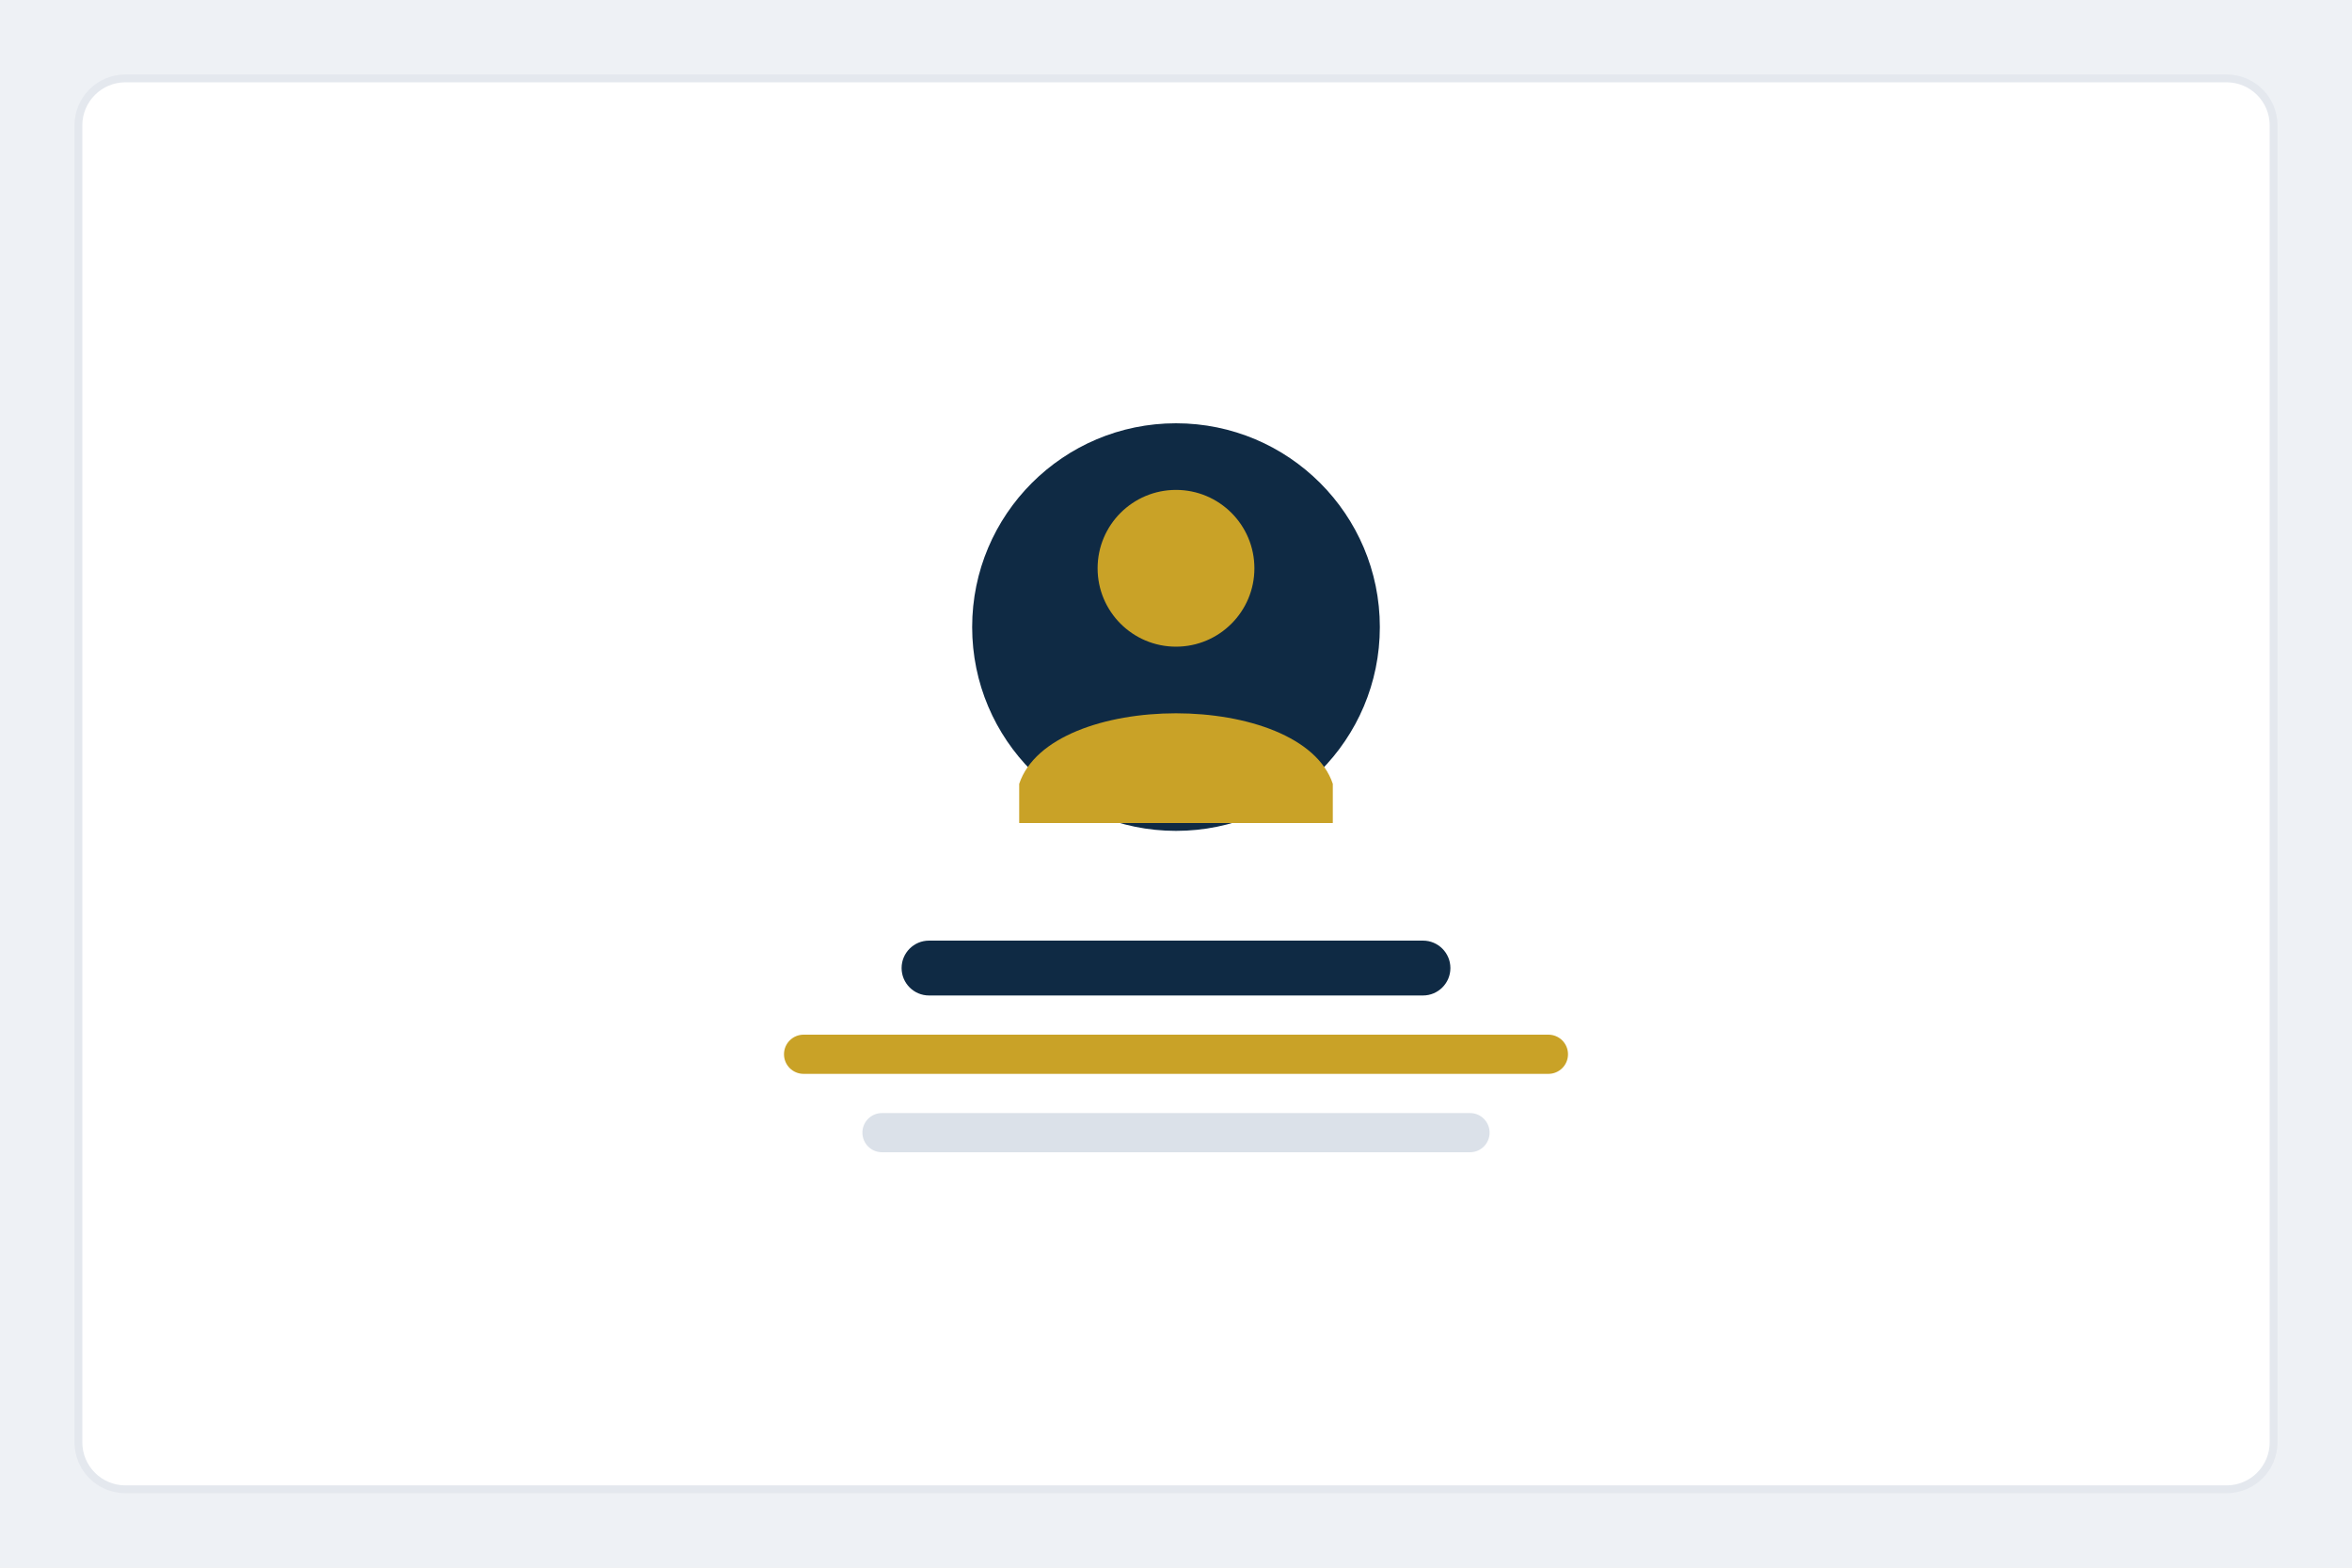
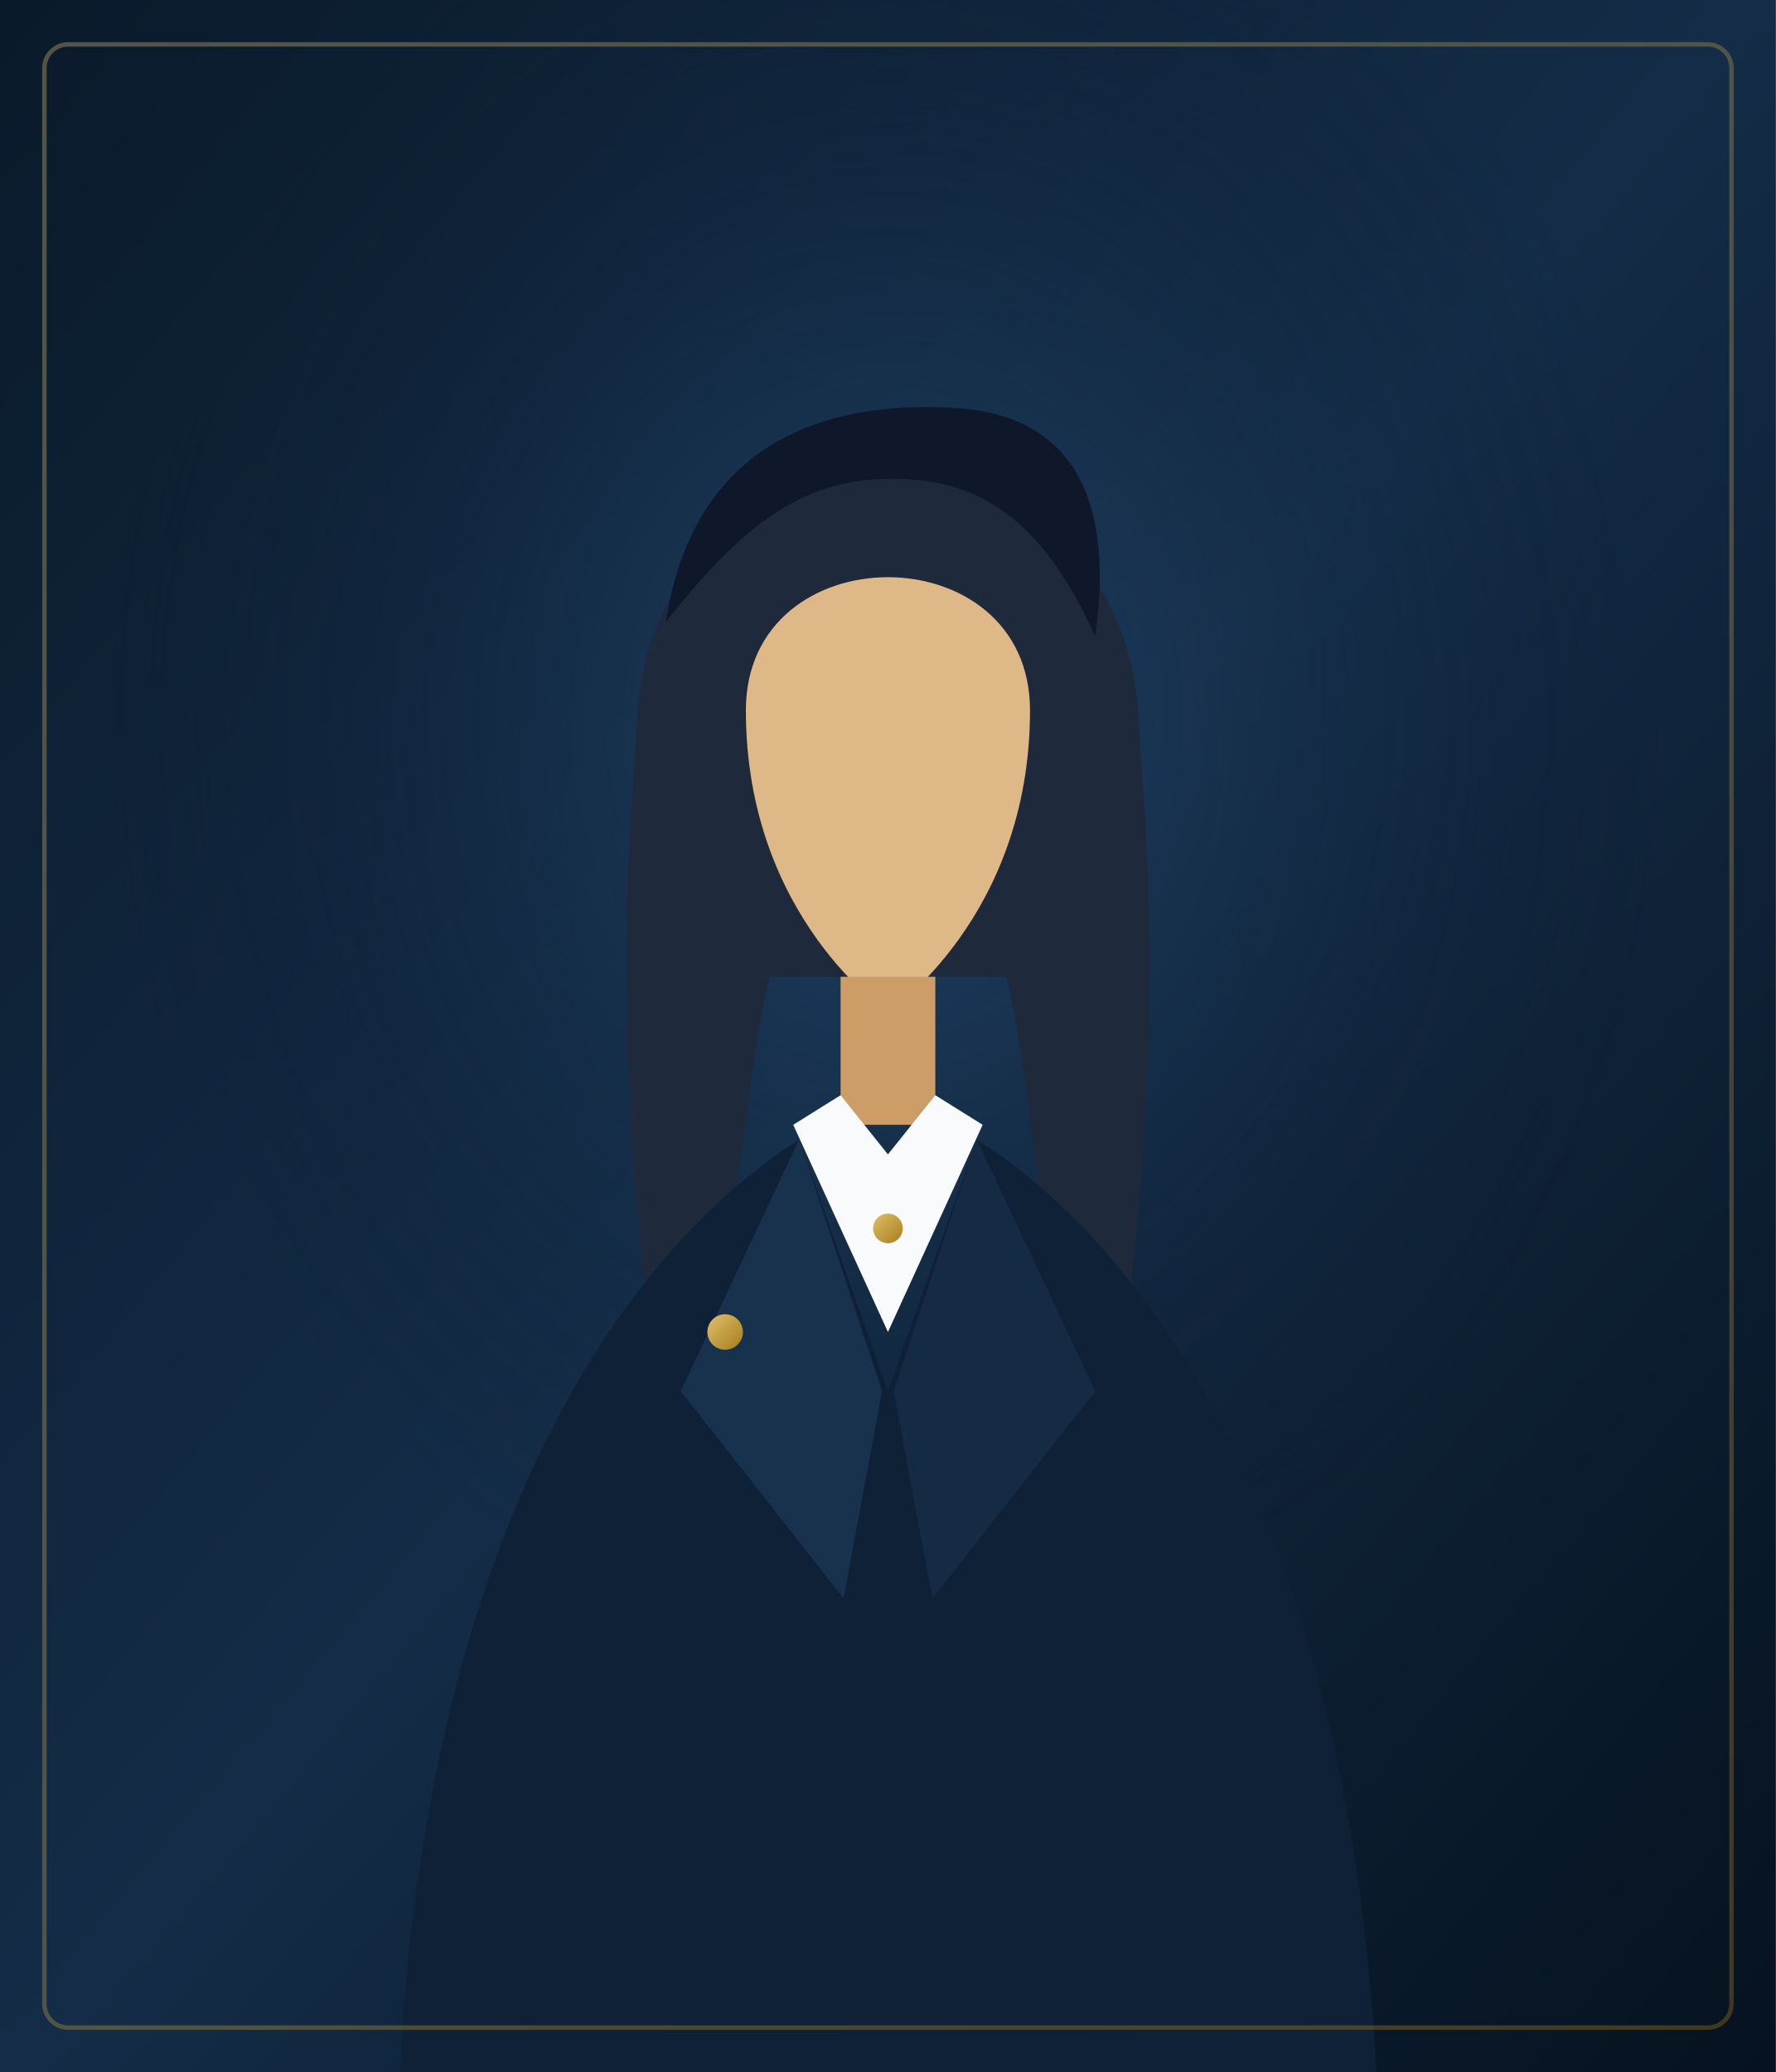
- <svg xmlns="http://www.w3.org/2000/svg" width="600" height="400" viewBox="0 0 600 400">
-   <rect width="600" height="400" fill="#eef1f5" />
-   <rect x="20" y="20" width="560" height="360" rx="12" fill="#ffffff" stroke="#e4e8ee" stroke-width="2" />
-   <circle cx="300" cy="160" r="52" fill="#0f2a44" />
-   <circle cx="300" cy="145" r="20" fill="#c9a227" />
-   <path d="M260 200c8-24 72-24 80 0v10H260z" fill="#c9a227" />
-   <rect x="230" y="240" width="140" height="14" rx="7" fill="#0f2a44" />
-   <rect x="200" y="264" width="200" height="10" rx="5" fill="#c9a227" />
-   <rect x="220" y="284" width="160" height="10" rx="5" fill="#dbe1e9" />
+ <svg xmlns="http://www.w3.org/2000/svg" viewBox="0 0 600 700" width="600" height="700">
+   <defs>
+     <linearGradient id="bgGrad4" x1="0%" y1="0%" x2="100%" y2="100%">
+       <stop offset="0%" stop-color="#0a1a2b" />
+       <stop offset="50%" stop-color="#142c47" />
+       <stop offset="100%" stop-color="#06121f" />
+     </linearGradient>
+     <radialGradient id="portraitGlow4" cx="50%" cy="35%" r="45%">
+       <stop offset="0%" stop-color="#2a537f" stop-opacity="0.6" />
+       <stop offset="100%" stop-color="#0a1a2b" stop-opacity="0" />
+     </radialGradient>
+     <linearGradient id="goldPin4" x1="0%" y1="0%" x2="100%" y2="100%">
+       <stop offset="0%" stop-color="#e0be6c" />
+       <stop offset="100%" stop-color="#a67e1a" />
+     </linearGradient>
+   </defs>
+   <rect width="600" height="700" fill="url(#bgGrad4)" />
+   <rect width="600" height="700" fill="url(#portraitGlow4)" />
+   <g transform="translate(0, 30)">
+     <path d="M 215,220 C 215,100 385,100 385,220 C 395,330 380,440 370,470 C 355,440 350,340 340,300 C 330,300 270,300 260,300 C 250,340 245,440 230,470 C 220,440 205,330 215,220 Z" fill="#1e293b" />
+     <path d="M 252,210 C 252,150 348,150 348,210 C 348,280 300,312 300,312 C 300,312 252,280 252,210 Z" fill="#deb887" />
+     <path d="M 225,180 C 235,115 285,105 325,108 C 370,112 375,150 370,185 C 350,140 325,130 295,132 C 265,134 245,155 225,180 Z" fill="#0f172a" />
+     <rect x="284" y="300" width="32" height="50" fill="#cd9d68" />
+     <polygon points="268,350 300,420 332,350 316,340 300,360 284,340" fill="#f8fafc" />
+     <circle cx="300" cy="385" r="5" fill="url(#goldPin4)" />
+     <path d="M 135,670 C 145,480 215,390 270,355 L 300,440 L 330,355 C 385,390 455,480 465,670 Z" fill="#0f2136" />
+     <polygon points="270,355 230,440 285,510 298,440" fill="#18324e" />
+     <polygon points="330,355 370,440 315,510 302,440" fill="#152b44" />
+     <circle cx="245" cy="420" r="6" fill="url(#goldPin4)" />
+   </g>
+   <rect x="15" y="15" width="570" height="670" rx="8" fill="none" stroke="url(#goldPin4)" stroke-width="1.5" opacity="0.35" />
</svg>
